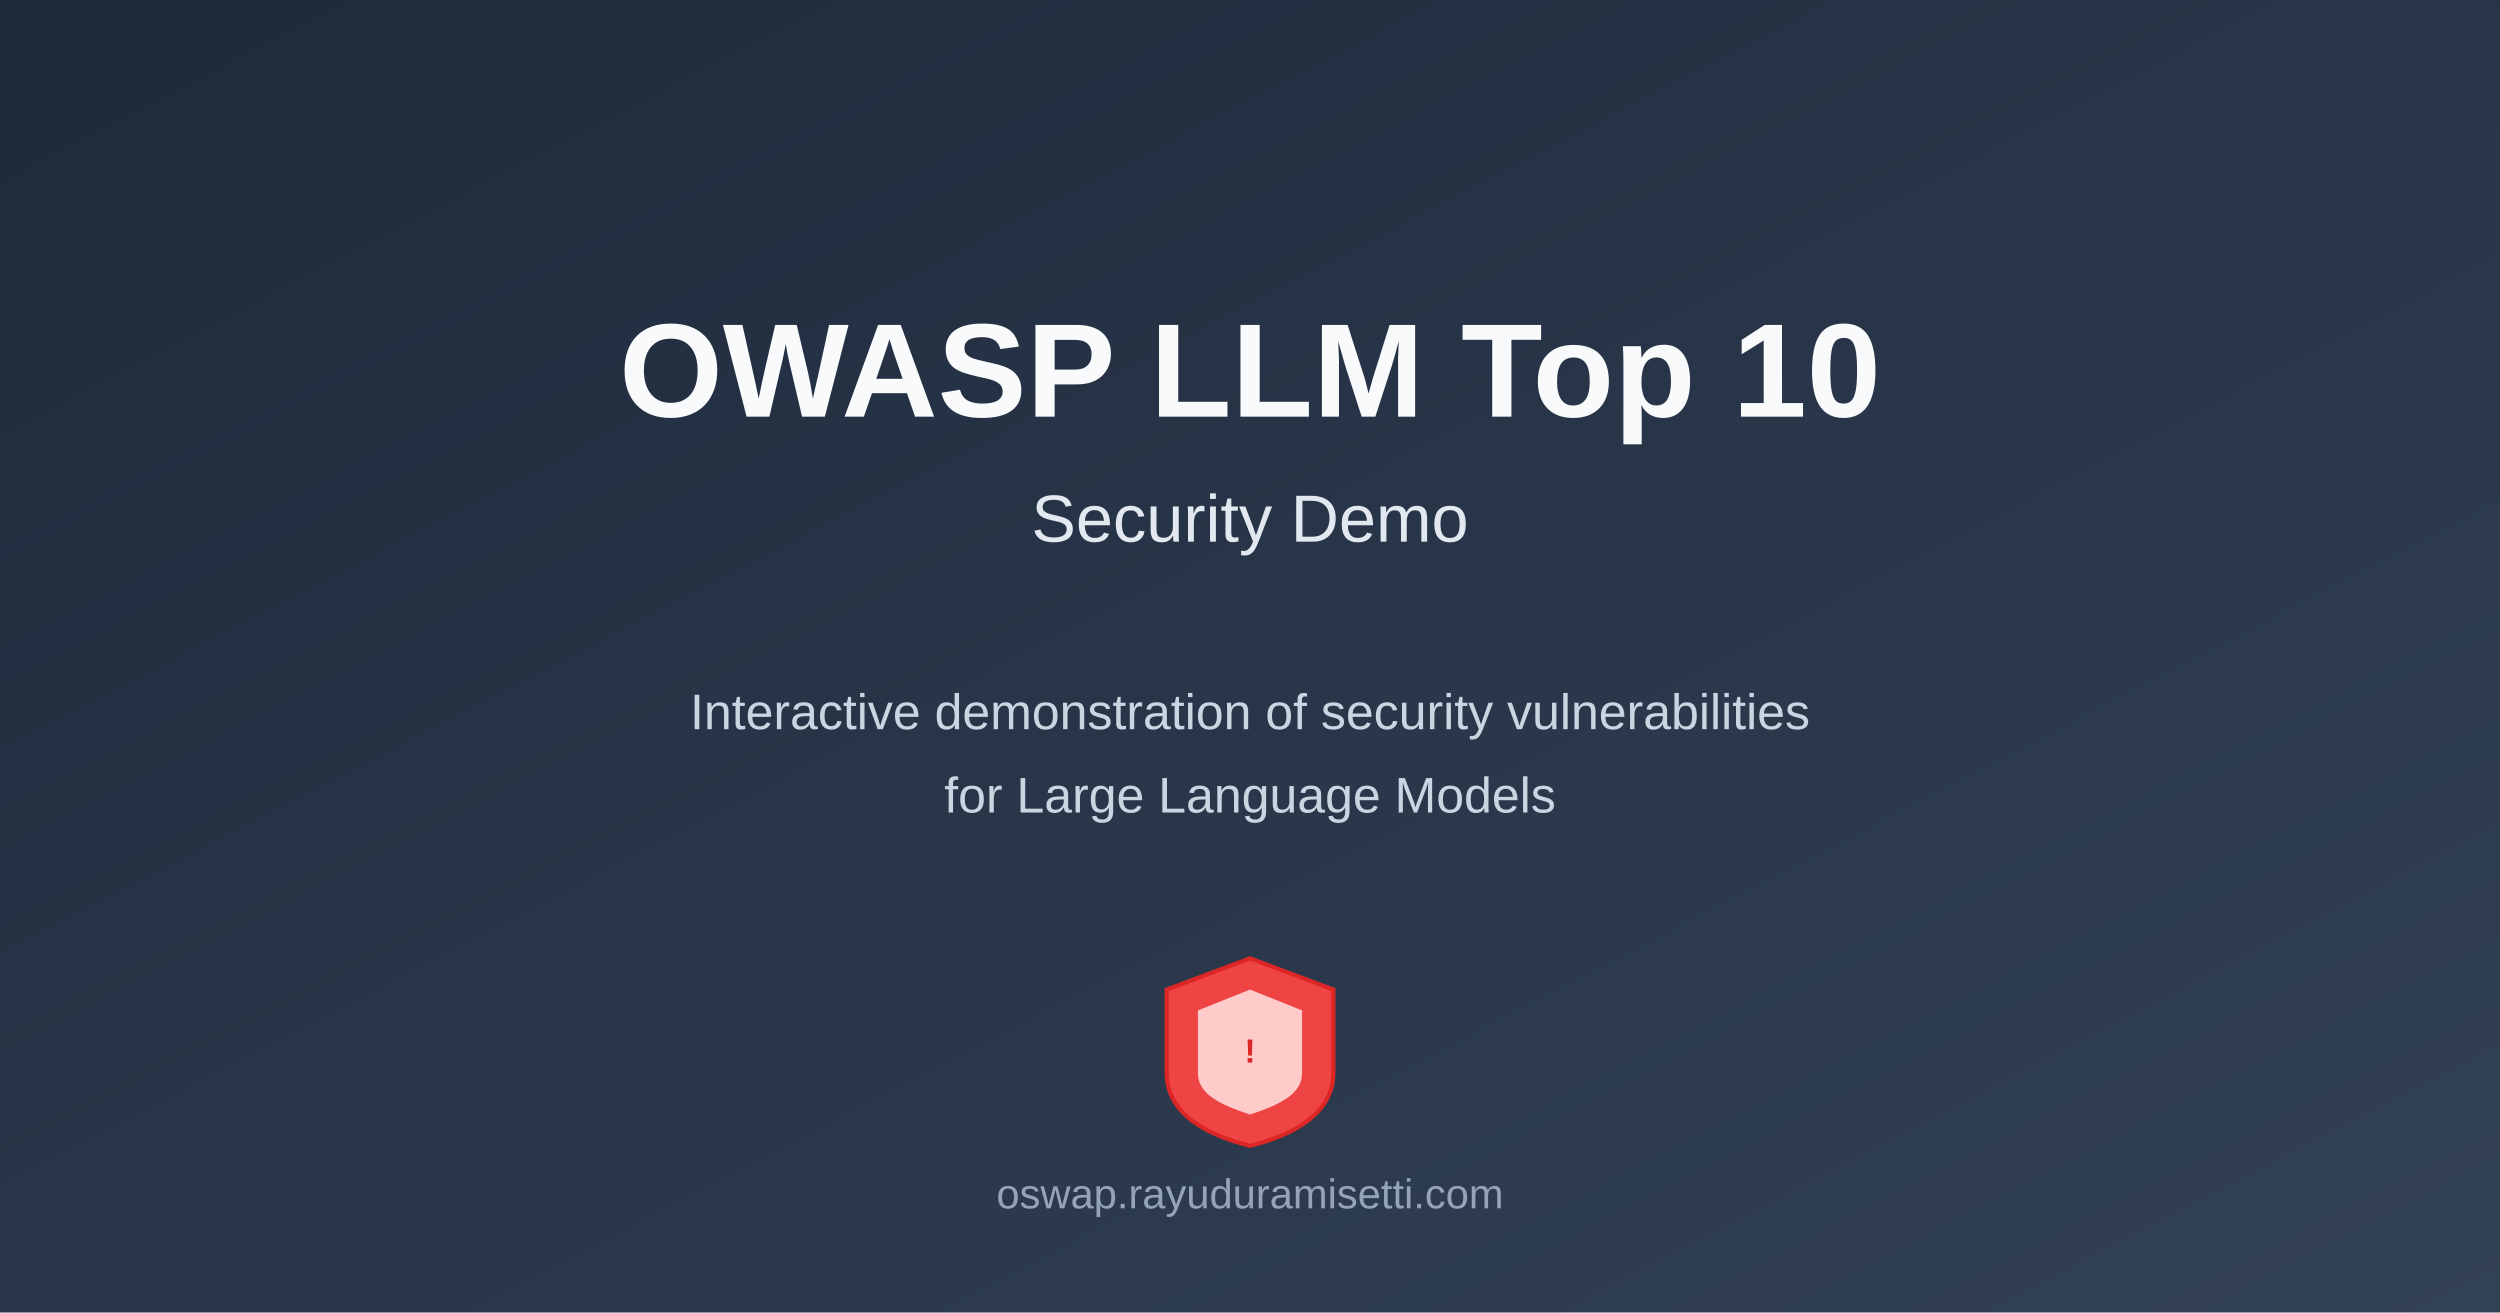
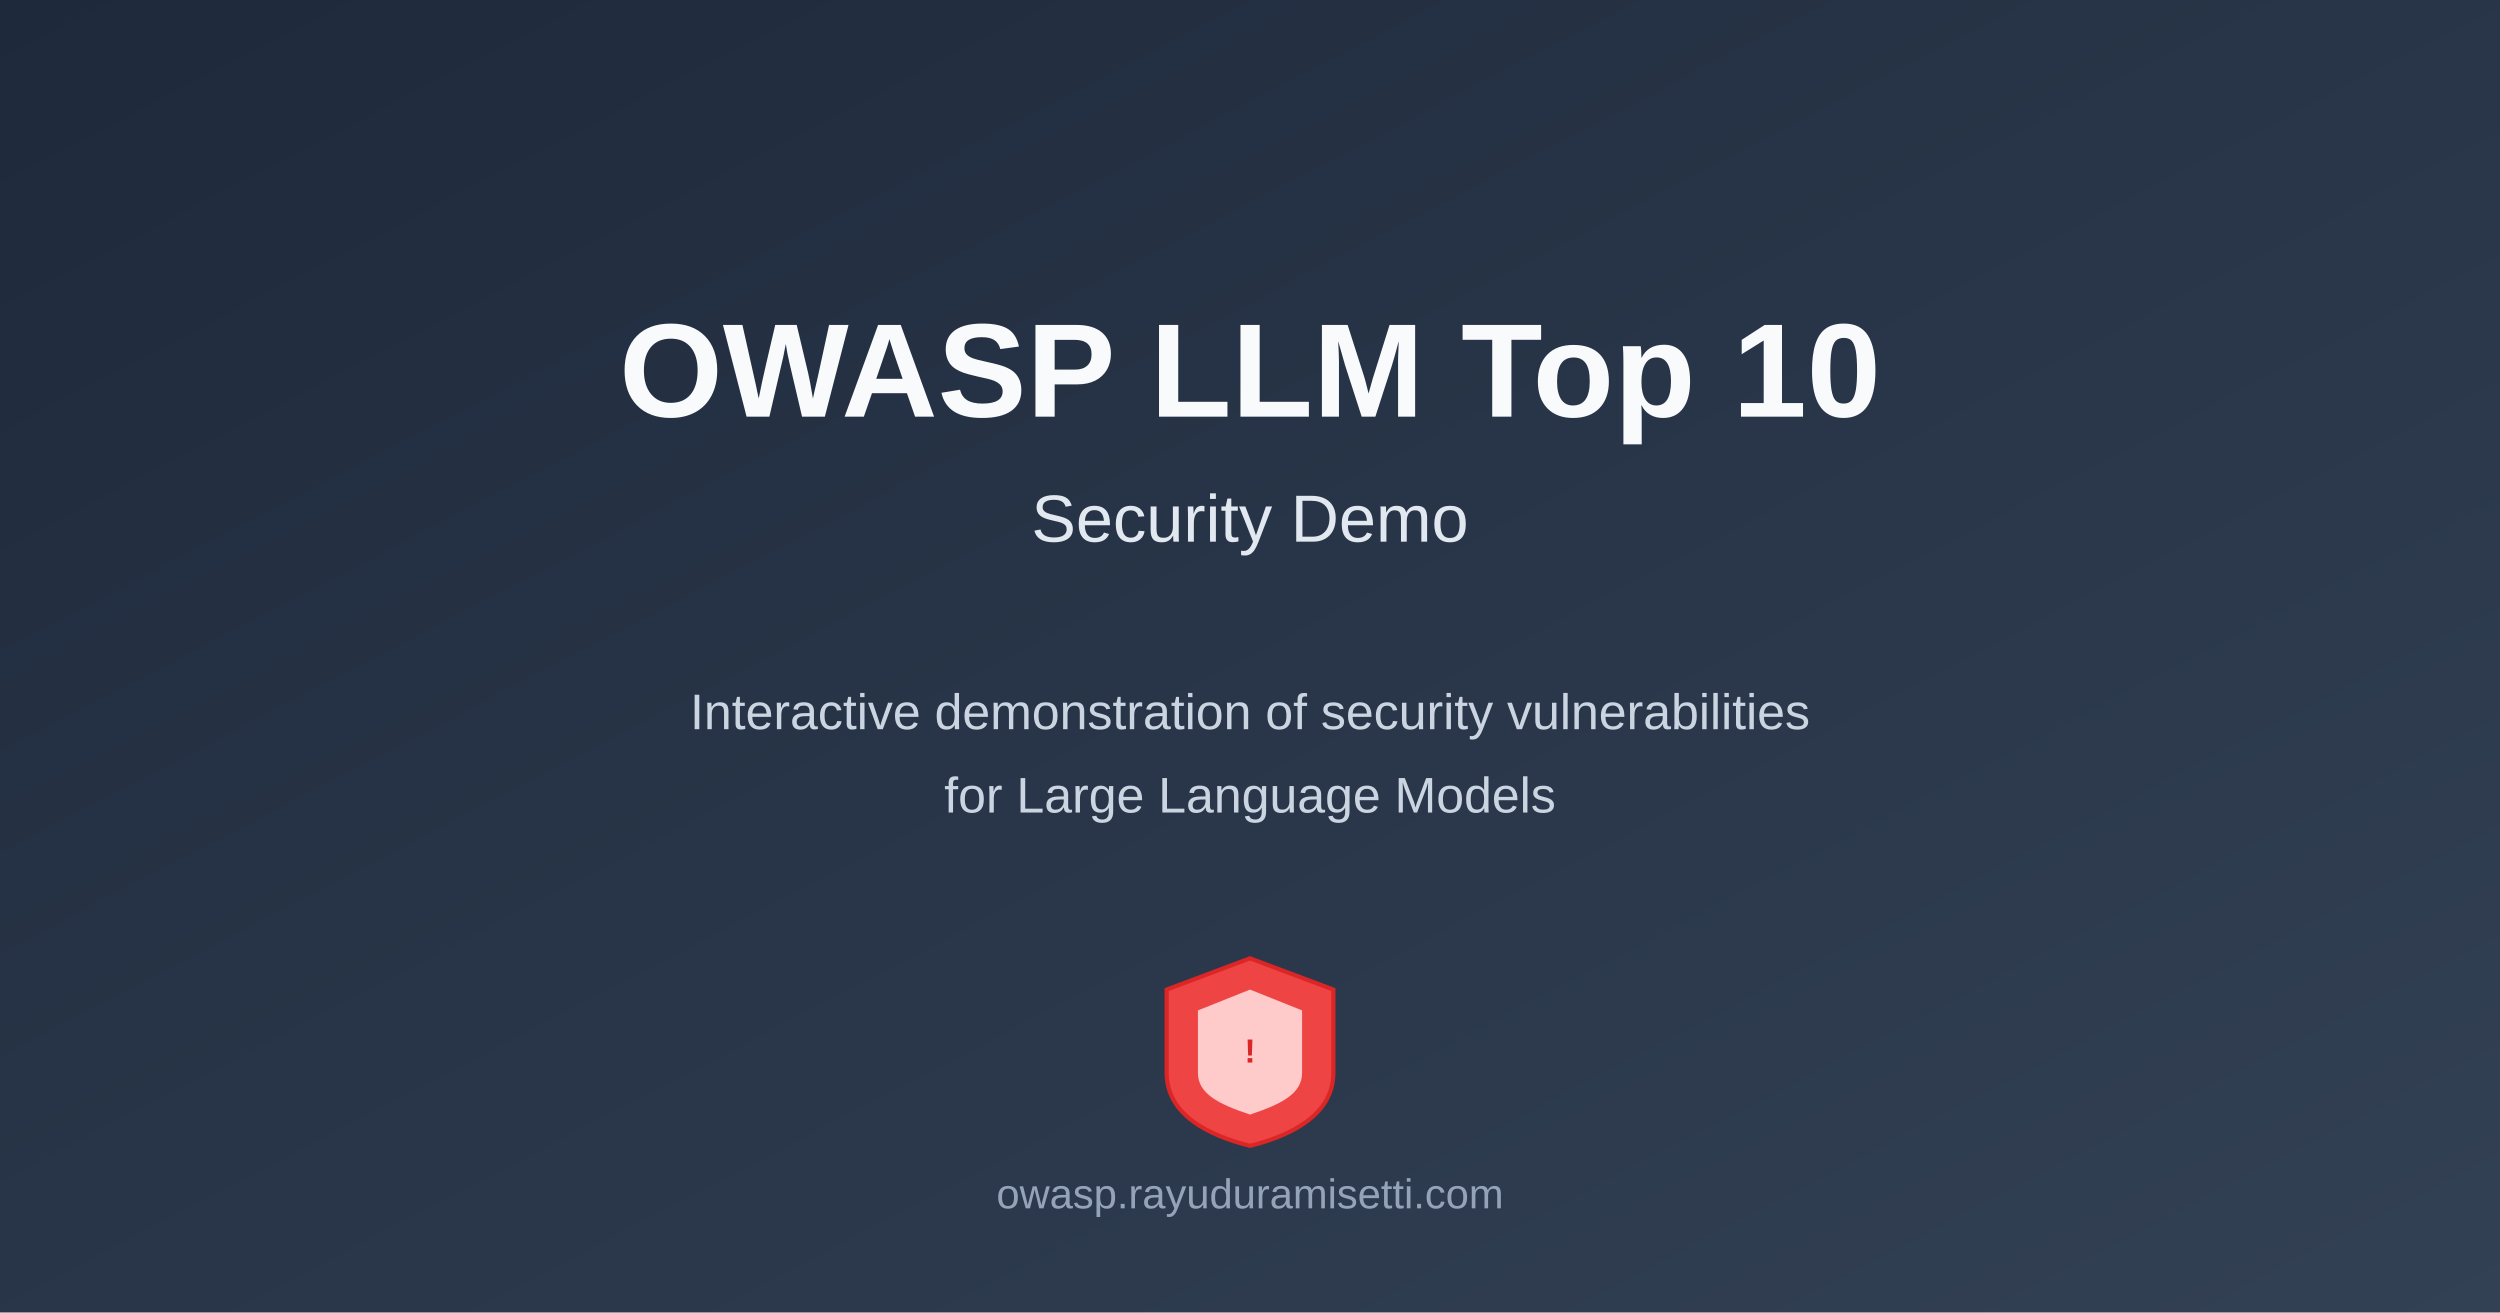
<svg xmlns="http://www.w3.org/2000/svg" width="1200" height="630" viewBox="0 0 1200 630">
  <defs>
    <linearGradient id="bg" x1="0%" y1="0%" x2="100%" y2="100%">
      <stop offset="0%" style="stop-color:#1e293b;stop-opacity:1" />
      <stop offset="100%" style="stop-color:#334155;stop-opacity:1" />
    </linearGradient>
  </defs>
  <rect width="1200" height="630" fill="url(#bg)" />
  <text x="600" y="200" text-anchor="middle" fill="#f8fafc" font-family="Arial, sans-serif" font-size="64" font-weight="bold">
    OWASP LLM Top 10
  </text>
  <text x="600" y="260" text-anchor="middle" fill="#e2e8f0" font-family="Arial, sans-serif" font-size="32">
    Security Demo
  </text>
  <text x="600" y="350" text-anchor="middle" fill="#cbd5e1" font-family="Arial, sans-serif" font-size="24">
    Interactive demonstration of security vulnerabilities
  </text>
  <text x="600" y="390" text-anchor="middle" fill="#cbd5e1" font-family="Arial, sans-serif" font-size="24">
    for Large Language Models
  </text>
  <g transform="translate(550, 450)">
    <path d="M50 10 L90 25 L90 65 C90 85 70 95 50 100 C30 95 10 85 10 65 L10 25 Z" fill="#ef4444" stroke="#dc2626" stroke-width="2" />
    <path d="M50 25 L75 35 L75 65 C75 75 65 80 50 85 C35 80 25 75 25 65 L25 35 Z" fill="#fecaca" />
    <text x="50" y="60" text-anchor="middle" fill="#dc2626" font-family="Arial, sans-serif" font-size="16" font-weight="bold">!</text>
  </g>
  <text x="600" y="580" text-anchor="middle" fill="#94a3b8" font-family="Arial, sans-serif" font-size="20">
-     oswap.rayuduramisetti.com
+     owasp.rayuduramisetti.com
  </text>
</svg>
